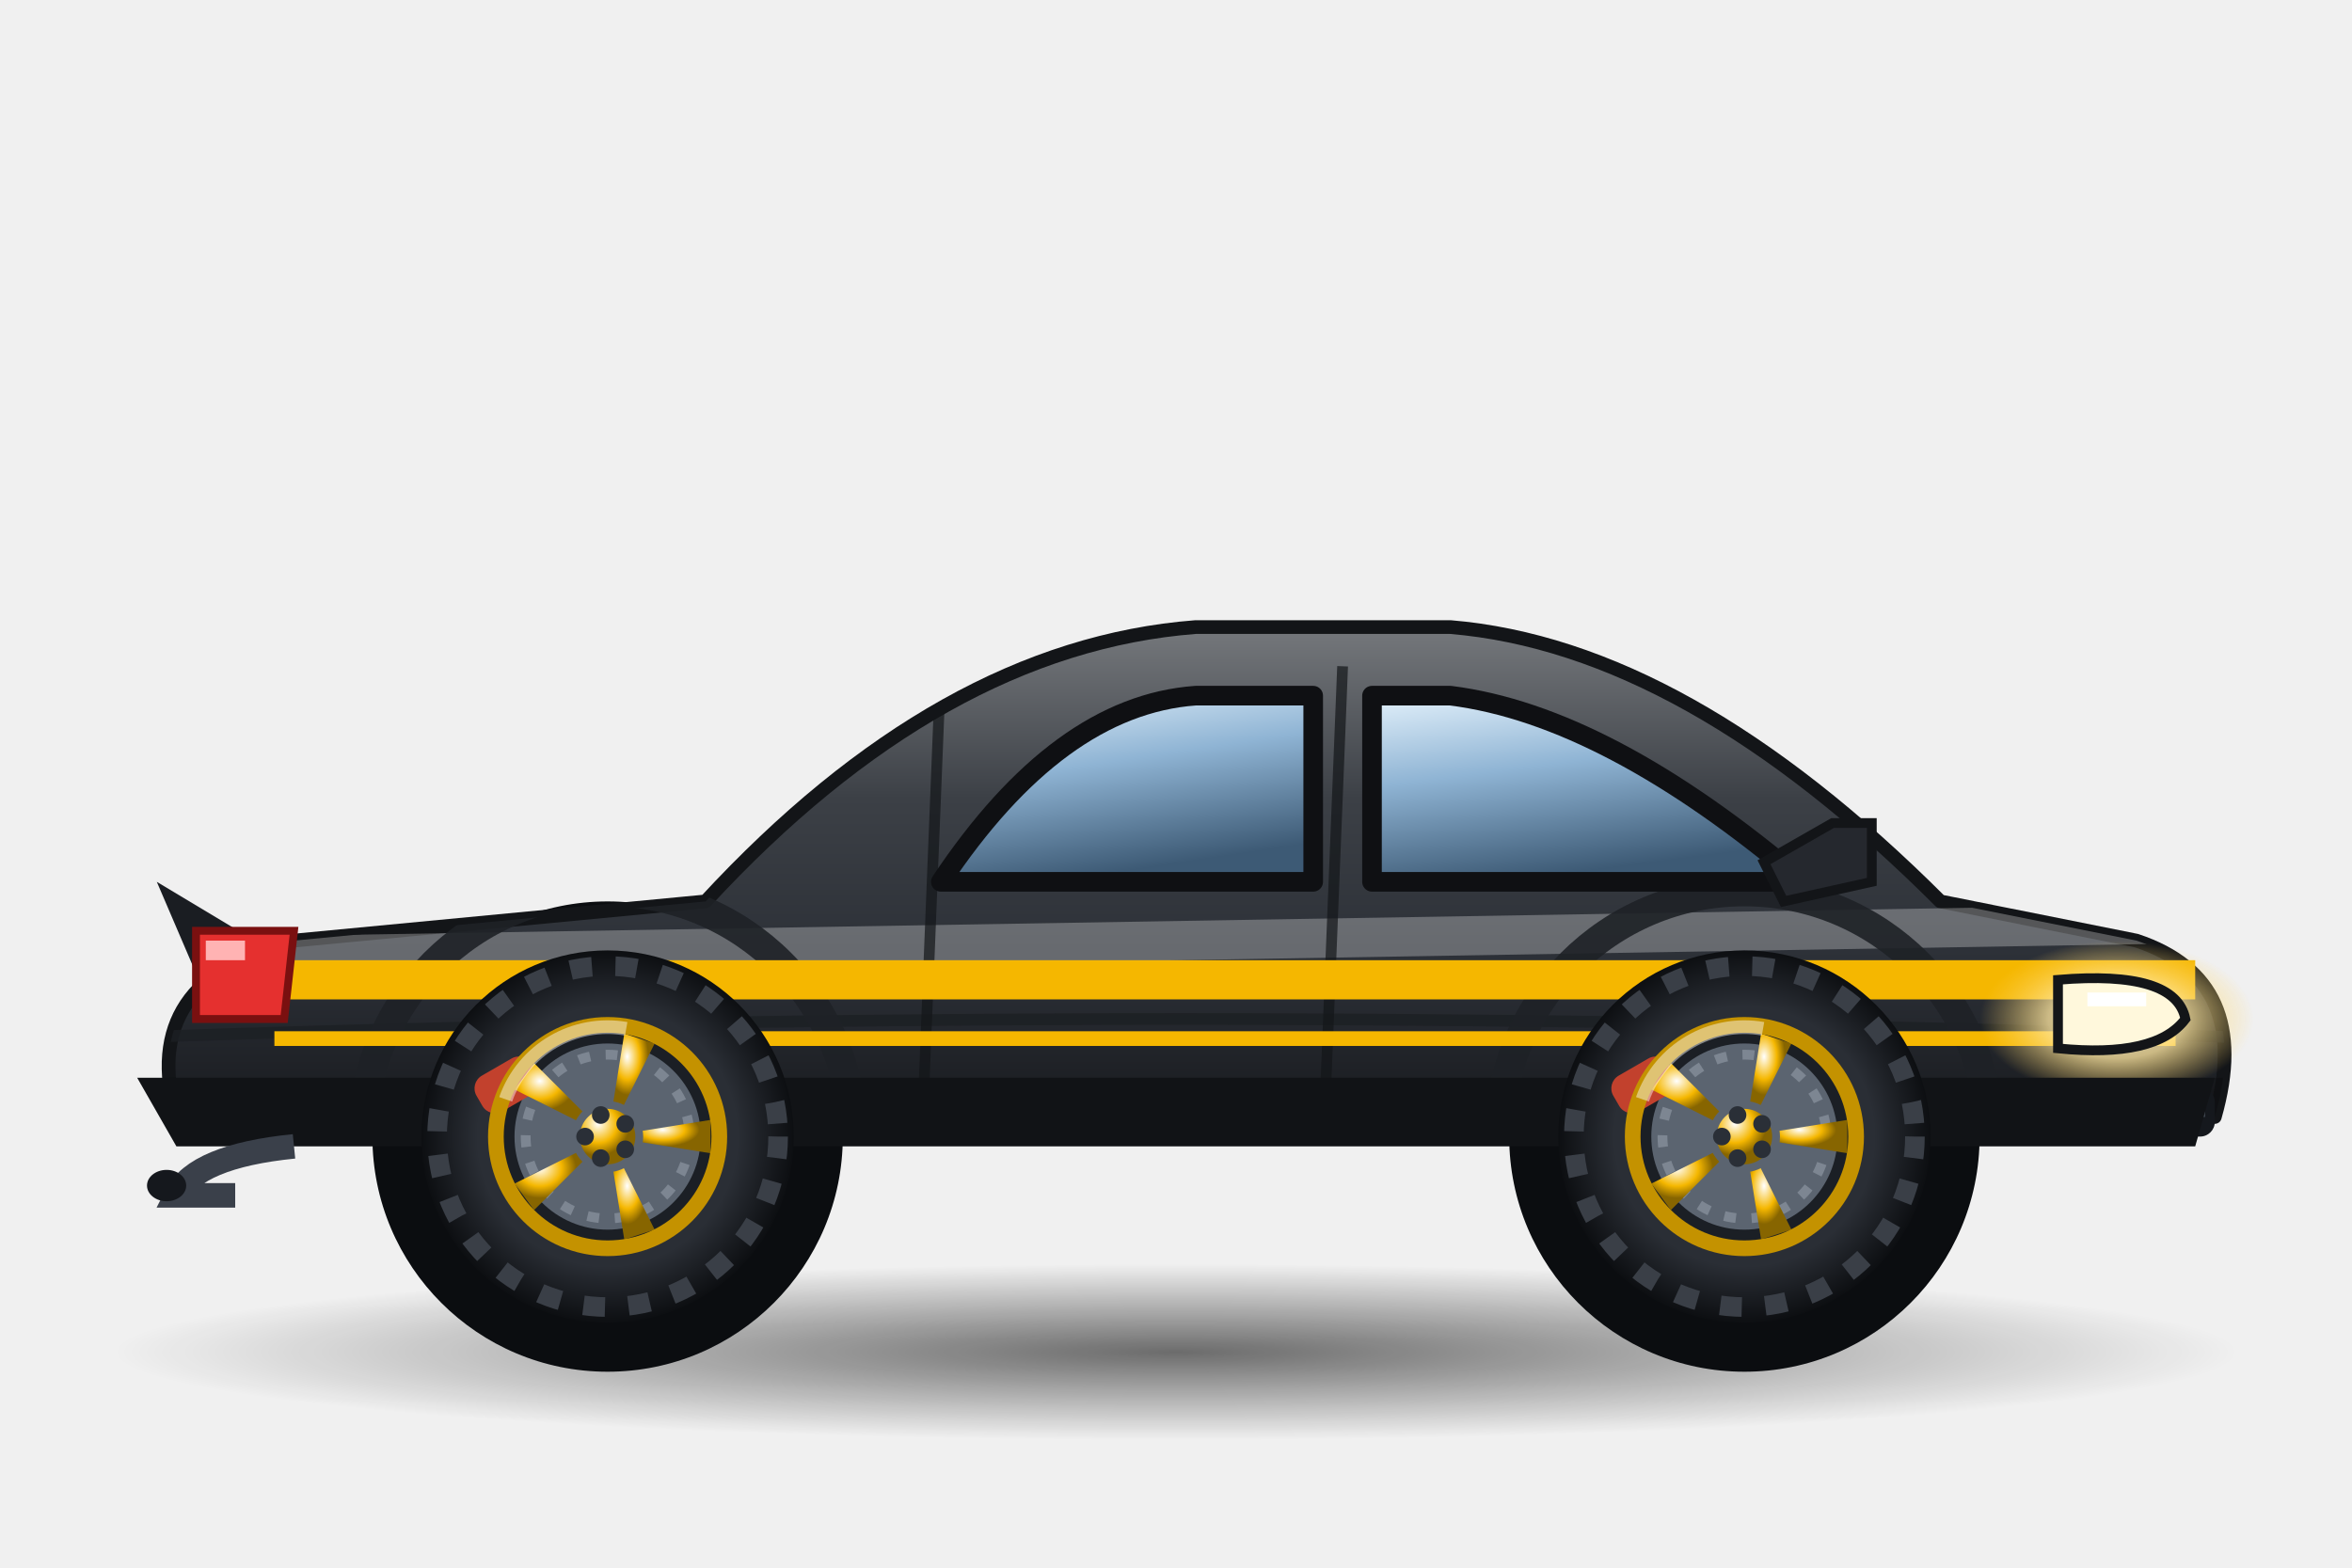
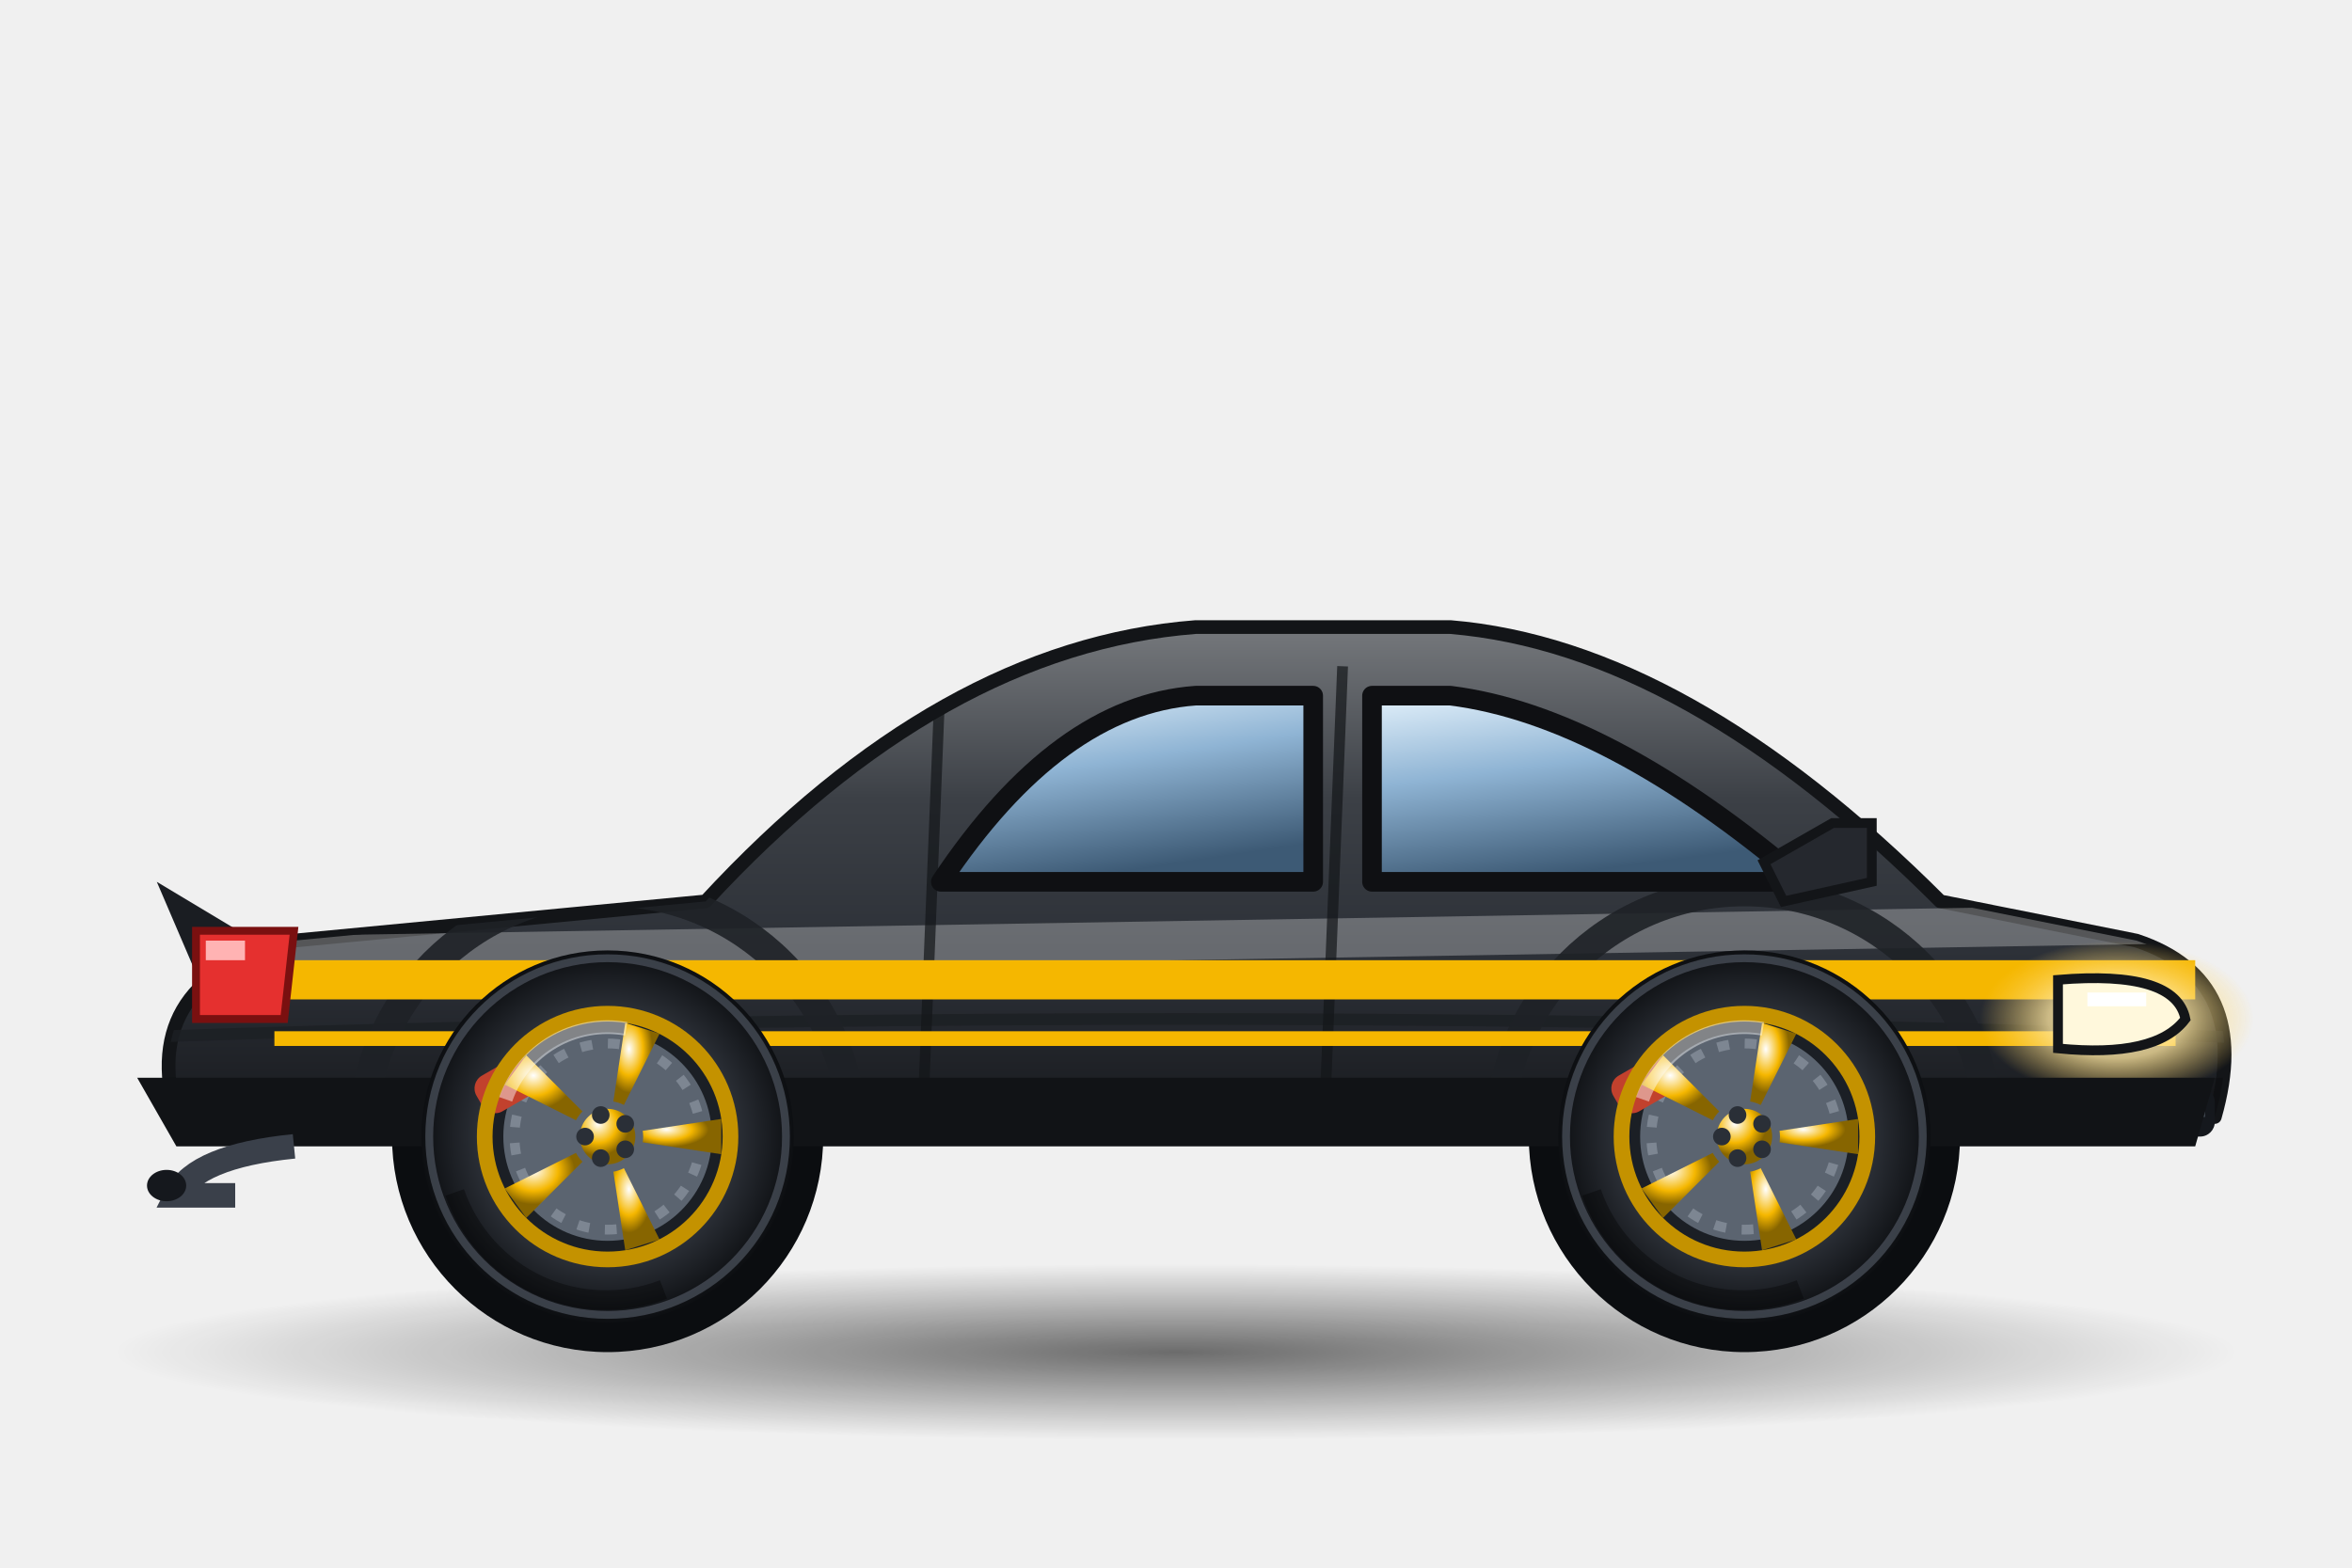
<svg xmlns="http://www.w3.org/2000/svg" viewBox="0 0 240 160">
  <defs>
    <linearGradient id="g51" x1="0" y1="0" x2="0" y2="1">
      <stop offset="0" stop-color="#75787c" />
      <stop offset="0.35" stop-color="#3c4046" />
      <stop offset="0.7" stop-color="#2b2f36" />
      <stop offset="1" stop-color="#191b1f" />
    </linearGradient>
    <linearGradient id="cr55" x1="0" y1="0" x2="0" y2="1">
      <stop offset="0" stop-color="#f4f6f9" />
      <stop offset=".45" stop-color="#9aa3b0" />
      <stop offset=".55" stop-color="#e2e6eb" />
      <stop offset="1" stop-color="#6b7482" />
    </linearGradient>
    <clipPath id="clip52">
      <path d="M18,114 Q14,100 30,96 L72,92 Q96,66 122,64 L148,64 Q172,66 198,92 L218,96 Q230,100 226,114 Z" />
    </clipPath>
    <linearGradient id="glass53" x1="0" y1="0" x2=".3" y2="1">
      <stop offset="0" stop-color="#e3f1fb" />
      <stop offset=".45" stop-color="#8fb4d4" />
      <stop offset="1" stop-color="#3d5a75" />
    </linearGradient>
    <radialGradient id="glow54">
      <stop offset="0" stop-color="#fffbe6" />
      <stop offset=".5" stop-color="#ffe7a0" stop-opacity=".9" />
      <stop offset="1" stop-color="#ffd25a" stop-opacity="0" />
    </radialGradient>
  </defs>
  <defs>
    <radialGradient id="sh56">
      <stop offset="0" stop-color="#000" stop-opacity=".55" />
      <stop offset="1" stop-color="#000" stop-opacity="0" />
    </radialGradient>
  </defs>
  <ellipse cx="120" cy="138" rx="108" ry="9" fill="url(#sh56)" />
-   <circle cx="62" cy="116" r="24" fill="#0b0d10" />
-   <circle cx="178" cy="116" r="24" fill="#0b0d10" />
+   <circle cx="62" cy="116" r="22" fill="#0b0d10" />
+   <circle cx="178" cy="116" r="22" fill="#0b0d10" />
  <path d="M18,114 Q14,100 30,96 L72,92 Q96,66 122,64 L148,64 Q172,66 198,92 L218,96 Q230,100 226,114 Z" fill="url(#g51)" stroke="#131518" stroke-width="1.4" stroke-linejoin="round" />
  <g clip-path="url(#clip52)">
    <rect x="0" y="110" width="240" height="30" fill="#000" opacity=".22" />
    <path d="M0,96 L240,92 L240,96 L0,100 Z" fill="#fff" opacity=".28" />
    <path d="M10,106 Q120,102 232,106" stroke="#1c1f23" stroke-width="1.2" fill="none" opacity=".8" />
    <path d="M137,68 L135,118" stroke="#131518" stroke-width="1.1" opacity=".7" />
    <path d="M96,68 L94,118" stroke="#131518" stroke-width="1.1" opacity=".7" />
    <circle cx="62" cy="116" r="25" fill="none" stroke="#1e2126" stroke-width="3" opacity=".9" />
    <circle cx="178" cy="116" r="25" fill="none" stroke="#1e2126" stroke-width="3" opacity=".9" />
  </g>
  <path d="M96,90 Q108,72 122,71 L134,71 L134,90 Z" fill="url(#glass53)" stroke="#0f1013" stroke-width="2" stroke-linejoin="round" />
  <path d="M140,71 L148,71 Q164,73 184,90 L140,90 Z" fill="url(#glass53)" stroke="#0f1013" stroke-width="2" stroke-linejoin="round" />
  <clipPath id="clip52w0">
    <path d="M96,90 Q108,72 122,71 L134,71 L134,90 Z" />
  </clipPath>
  <g clip-path="url(#clip52w0)">
    <path d="M0,40 L240,-20 L240,-6 L0,54 Z" fill="#fff" opacity=".35" />
    <path d="M0,64 L240,4 L240,10 L0,70 Z" fill="#fff" opacity=".18" />
  </g>
  <clipPath id="clip52w1">
    <path d="M140,71 L148,71 Q164,73 184,90 L140,90 Z" />
  </clipPath>
  <g clip-path="url(#clip52w1)">
    <path d="M0,40 L240,-20 L240,-6 L0,54 Z" fill="#fff" opacity=".35" />
    <path d="M0,64 L240,4 L240,10 L0,70 Z" fill="#fff" opacity=".18" />
  </g>
  <rect x="116" y="99" width="9" height="2.6" rx="1.3" fill="#181a1e" />
  <rect x="116" y="99" width="9" height="1" rx=".5" fill="#fff" opacity=".5" />
  <path d="M180,88 l7,-4 l4,0 l0,6 l-9,2 Z" fill="#25282e" stroke="#131518" stroke-width="1" />
  <path d="M28,100 L224,100" stroke="#f5b700" stroke-width="4" />
  <path d="M28,106 L222,106" stroke="#f5b700" stroke-width="1.5" />
  <path d="M26,96 L16,90 L22,104 Z" fill="#1a1d22" />
  <path d="M60,102 l14,0 l-4,6 l-10,0 Z" fill="#15181d" />
  <path d="M62,104 L72,104 M62,106 L70,106" stroke="#3a404a" stroke-width="1" />
  <ellipse cx="216" cy="104" rx="14" ry="8" fill="url(#glow54)" opacity=".85" />
  <path d="M210,100 Q222,99 223,104 Q220,108 210,107 Z" fill="#fff8dc" stroke="#131518" stroke-width="1" />
  <path d="M213,102 L219,102" stroke="#fff" stroke-width="1.4" />
  <rect x="214" y="111" width="12" height="5" rx="1.5" fill="#15181d" />
  <path d="M216,113.5 L225,113.5" stroke="#4a515c" stroke-width="1" stroke-dasharray="1.5 1" />
  <path d="M20,95 L30,95 L29,104 L20,104 Z" fill="#e5302f" stroke="#7a1010" stroke-width=".8" />
  <rect x="21" y="96" width="4" height="2" fill="#ffb3b3" />
  <path d="M14,110 L226,110 L224,117 L18,117 Z" fill="#111316" />
  <path d="M30,117 Q20,118 18,122 L24,122" stroke="#3a404a" stroke-width="2.5" fill="none" />
  <ellipse cx="17" cy="121" rx="2" ry="1.6" fill="#15181d" />
  <defs>
    <radialGradient id="rim57" cx=".35" cy=".3">
      <stop offset="0" stop-color="#ffffff" />
      <stop offset=".6" stop-color="#f5b700" />
      <stop offset="1" stop-color="#876500" />
    </radialGradient>
    <radialGradient id="tire58">
      <stop offset=".7" stop-color="#2a2e35" />
      <stop offset="1" stop-color="#0d0f12" />
    </radialGradient>
  </defs>
  <circle cx="62" cy="116" r="19" fill="url(#tire58)" />
-   <circle cx="62" cy="116" r="17.4" fill="none" stroke="#3a3f47" stroke-width="2" stroke-dasharray="2.2 2.4" />
-   <circle cx="62" cy="116" r="12.16" fill="#1b1f25" />
-   <circle cx="62" cy="116" r="9.5" fill="#5b6470" />
-   <circle cx="62" cy="116" r="8.36" fill="none" stroke="#7d8692" stroke-width="1" stroke-dasharray="1.2 1.6" />
+   <circle cx="62" cy="116" r="18.2" fill="none" stroke="#454b55" stroke-width=".8" opacity=".8" />
+   <path d="M46.4,121.7 A16.34,16.34 0 0 0 67.7,131.6" stroke="#000" stroke-width="2" fill="none" opacity=".35" />
+   <circle cx="62" cy="116" r="13.3" fill="#1b1f25" />
+   <circle cx="62" cy="116" r="10.64" fill="#5b6470" />
+   <circle cx="62" cy="116" r="9.5" fill="none" stroke="#7d8692" stroke-width="1" stroke-dasharray="1.2 1.6" />
  <rect x="52.5" y="104.2" width="6.5" height="4.2" rx="1.5" fill="#c2412d" transform="rotate(-30 62 116)" />
-   <path d="M65,115.5 L72.5,114.3 L72.5,117.7 L65,116.5 Z" fill="url(#rim57)" />
-   <path d="M63.4,118.7 L66.8,125.5 L63.7,126.5 L62.5,119 Z" fill="url(#rim57)" />
-   <path d="M59.9,118.1 L54.5,123.5 L52.5,120.8 L59.3,117.4 Z" fill="url(#rim57)" />
-   <path d="M59.3,114.6 L52.5,111.2 L54.5,108.5 L59.9,113.9 Z" fill="url(#rim57)" />
-   <path d="M62.5,113 L63.7,105.5 L66.8,106.5 L63.4,113.3 Z" fill="url(#rim57)" />
-   <circle cx="62" cy="116" r="11.4" fill="none" stroke="#c49200" stroke-width="1.6" />
+   <path d="M65,115.5 L73.6,114.2 L73.6,117.8 L65,116.5 Z" fill="url(#rim57)" />
+   <path d="M63.4,118.7 L67.3,126.5 L63.8,127.6 L62.5,119 Z" fill="url(#rim57)" />
+   <path d="M59.9,118.1 L53.7,124.3 L51.5,121.3 L59.3,117.4 Z" fill="url(#rim57)" />
+   <path d="M59.3,114.6 L51.5,110.7 L53.7,107.7 L59.9,113.9 Z" fill="url(#rim57)" />
+   <path d="M62.5,113 L63.8,104.4 L67.3,105.5 L63.4,113.3 Z" fill="url(#rim57)" />
+   <circle cx="62" cy="116" r="12.54" fill="none" stroke="#c49200" stroke-width="1.6" />
  <circle cx="62" cy="116" r="3.23" fill="url(#rim57)" stroke="#5b6470" stroke-width=".8" />
  <circle cx="63.8" cy="117.3" r="0.9" fill="#2a2f37" />
  <circle cx="61.3" cy="118.2" r="0.9" fill="#2a2f37" />
  <circle cx="59.7" cy="116" r="0.9" fill="#2a2f37" />
  <circle cx="61.3" cy="113.8" r="0.9" fill="#2a2f37" />
  <circle cx="63.8" cy="114.7" r="0.9" fill="#2a2f37" />
  <path d="M51.6,112.2 A11.02,11.02 0 0 1 63.9,105" stroke="#fff" stroke-width="1.4" fill="none" opacity=".45" />
  <defs>
    <radialGradient id="rim59" cx=".35" cy=".3">
      <stop offset="0" stop-color="#ffffff" />
      <stop offset=".6" stop-color="#f5b700" />
      <stop offset="1" stop-color="#876500" />
    </radialGradient>
    <radialGradient id="tire60">
      <stop offset=".7" stop-color="#2a2e35" />
      <stop offset="1" stop-color="#0d0f12" />
    </radialGradient>
  </defs>
  <circle cx="178" cy="116" r="19" fill="url(#tire60)" />
-   <circle cx="178" cy="116" r="17.4" fill="none" stroke="#3a3f47" stroke-width="2" stroke-dasharray="2.2 2.4" />
-   <circle cx="178" cy="116" r="12.16" fill="#1b1f25" />
-   <circle cx="178" cy="116" r="9.5" fill="#5b6470" />
-   <circle cx="178" cy="116" r="8.36" fill="none" stroke="#7d8692" stroke-width="1" stroke-dasharray="1.2 1.6" />
+   <circle cx="178" cy="116" r="18.2" fill="none" stroke="#454b55" stroke-width=".8" opacity=".8" />
+   <path d="M162.4,121.7 A16.34,16.34 0 0 0 183.7,131.6" stroke="#000" stroke-width="2" fill="none" opacity=".35" />
+   <circle cx="178" cy="116" r="13.3" fill="#1b1f25" />
+   <circle cx="178" cy="116" r="10.64" fill="#5b6470" />
+   <circle cx="178" cy="116" r="9.5" fill="none" stroke="#7d8692" stroke-width="1" stroke-dasharray="1.2 1.6" />
  <rect x="168.5" y="104.2" width="6.5" height="4.2" rx="1.5" fill="#c2412d" transform="rotate(-30 178 116)" />
-   <path d="M181,115.5 L188.5,114.3 L188.5,117.7 L181,116.5 Z" fill="url(#rim59)" />
-   <path d="M179.4,118.7 L182.8,125.5 L179.7,126.5 L178.5,119 Z" fill="url(#rim59)" />
-   <path d="M175.9,118.1 L170.5,123.5 L168.5,120.8 L175.3,117.4 Z" fill="url(#rim59)" />
-   <path d="M175.3,114.6 L168.5,111.2 L170.5,108.5 L175.9,113.9 Z" fill="url(#rim59)" />
-   <path d="M178.5,113 L179.7,105.5 L182.8,106.5 L179.4,113.3 Z" fill="url(#rim59)" />
-   <circle cx="178" cy="116" r="11.4" fill="none" stroke="#c49200" stroke-width="1.6" />
+   <path d="M181,115.5 L189.6,114.2 L189.6,117.8 L181,116.5 Z" fill="url(#rim59)" />
+   <path d="M179.4,118.7 L183.3,126.5 L179.8,127.6 L178.5,119 Z" fill="url(#rim59)" />
+   <path d="M175.9,118.1 L169.7,124.3 L167.5,121.3 L175.3,117.4 Z" fill="url(#rim59)" />
+   <path d="M175.3,114.6 L167.5,110.7 L169.7,107.7 L175.9,113.9 Z" fill="url(#rim59)" />
+   <path d="M178.5,113 L179.8,104.4 L183.3,105.5 L179.4,113.3 Z" fill="url(#rim59)" />
+   <circle cx="178" cy="116" r="12.54" fill="none" stroke="#c49200" stroke-width="1.6" />
  <circle cx="178" cy="116" r="3.23" fill="url(#rim59)" stroke="#5b6470" stroke-width=".8" />
  <circle cx="179.8" cy="117.3" r="0.9" fill="#2a2f37" />
  <circle cx="177.3" cy="118.2" r="0.9" fill="#2a2f37" />
  <circle cx="175.7" cy="116" r="0.9" fill="#2a2f37" />
  <circle cx="177.3" cy="113.8" r="0.9" fill="#2a2f37" />
  <circle cx="179.8" cy="114.7" r="0.9" fill="#2a2f37" />
  <path d="M167.6,112.2 A11.02,11.02 0 0 1 179.9,105" stroke="#fff" stroke-width="1.4" fill="none" opacity=".45" />
</svg>
